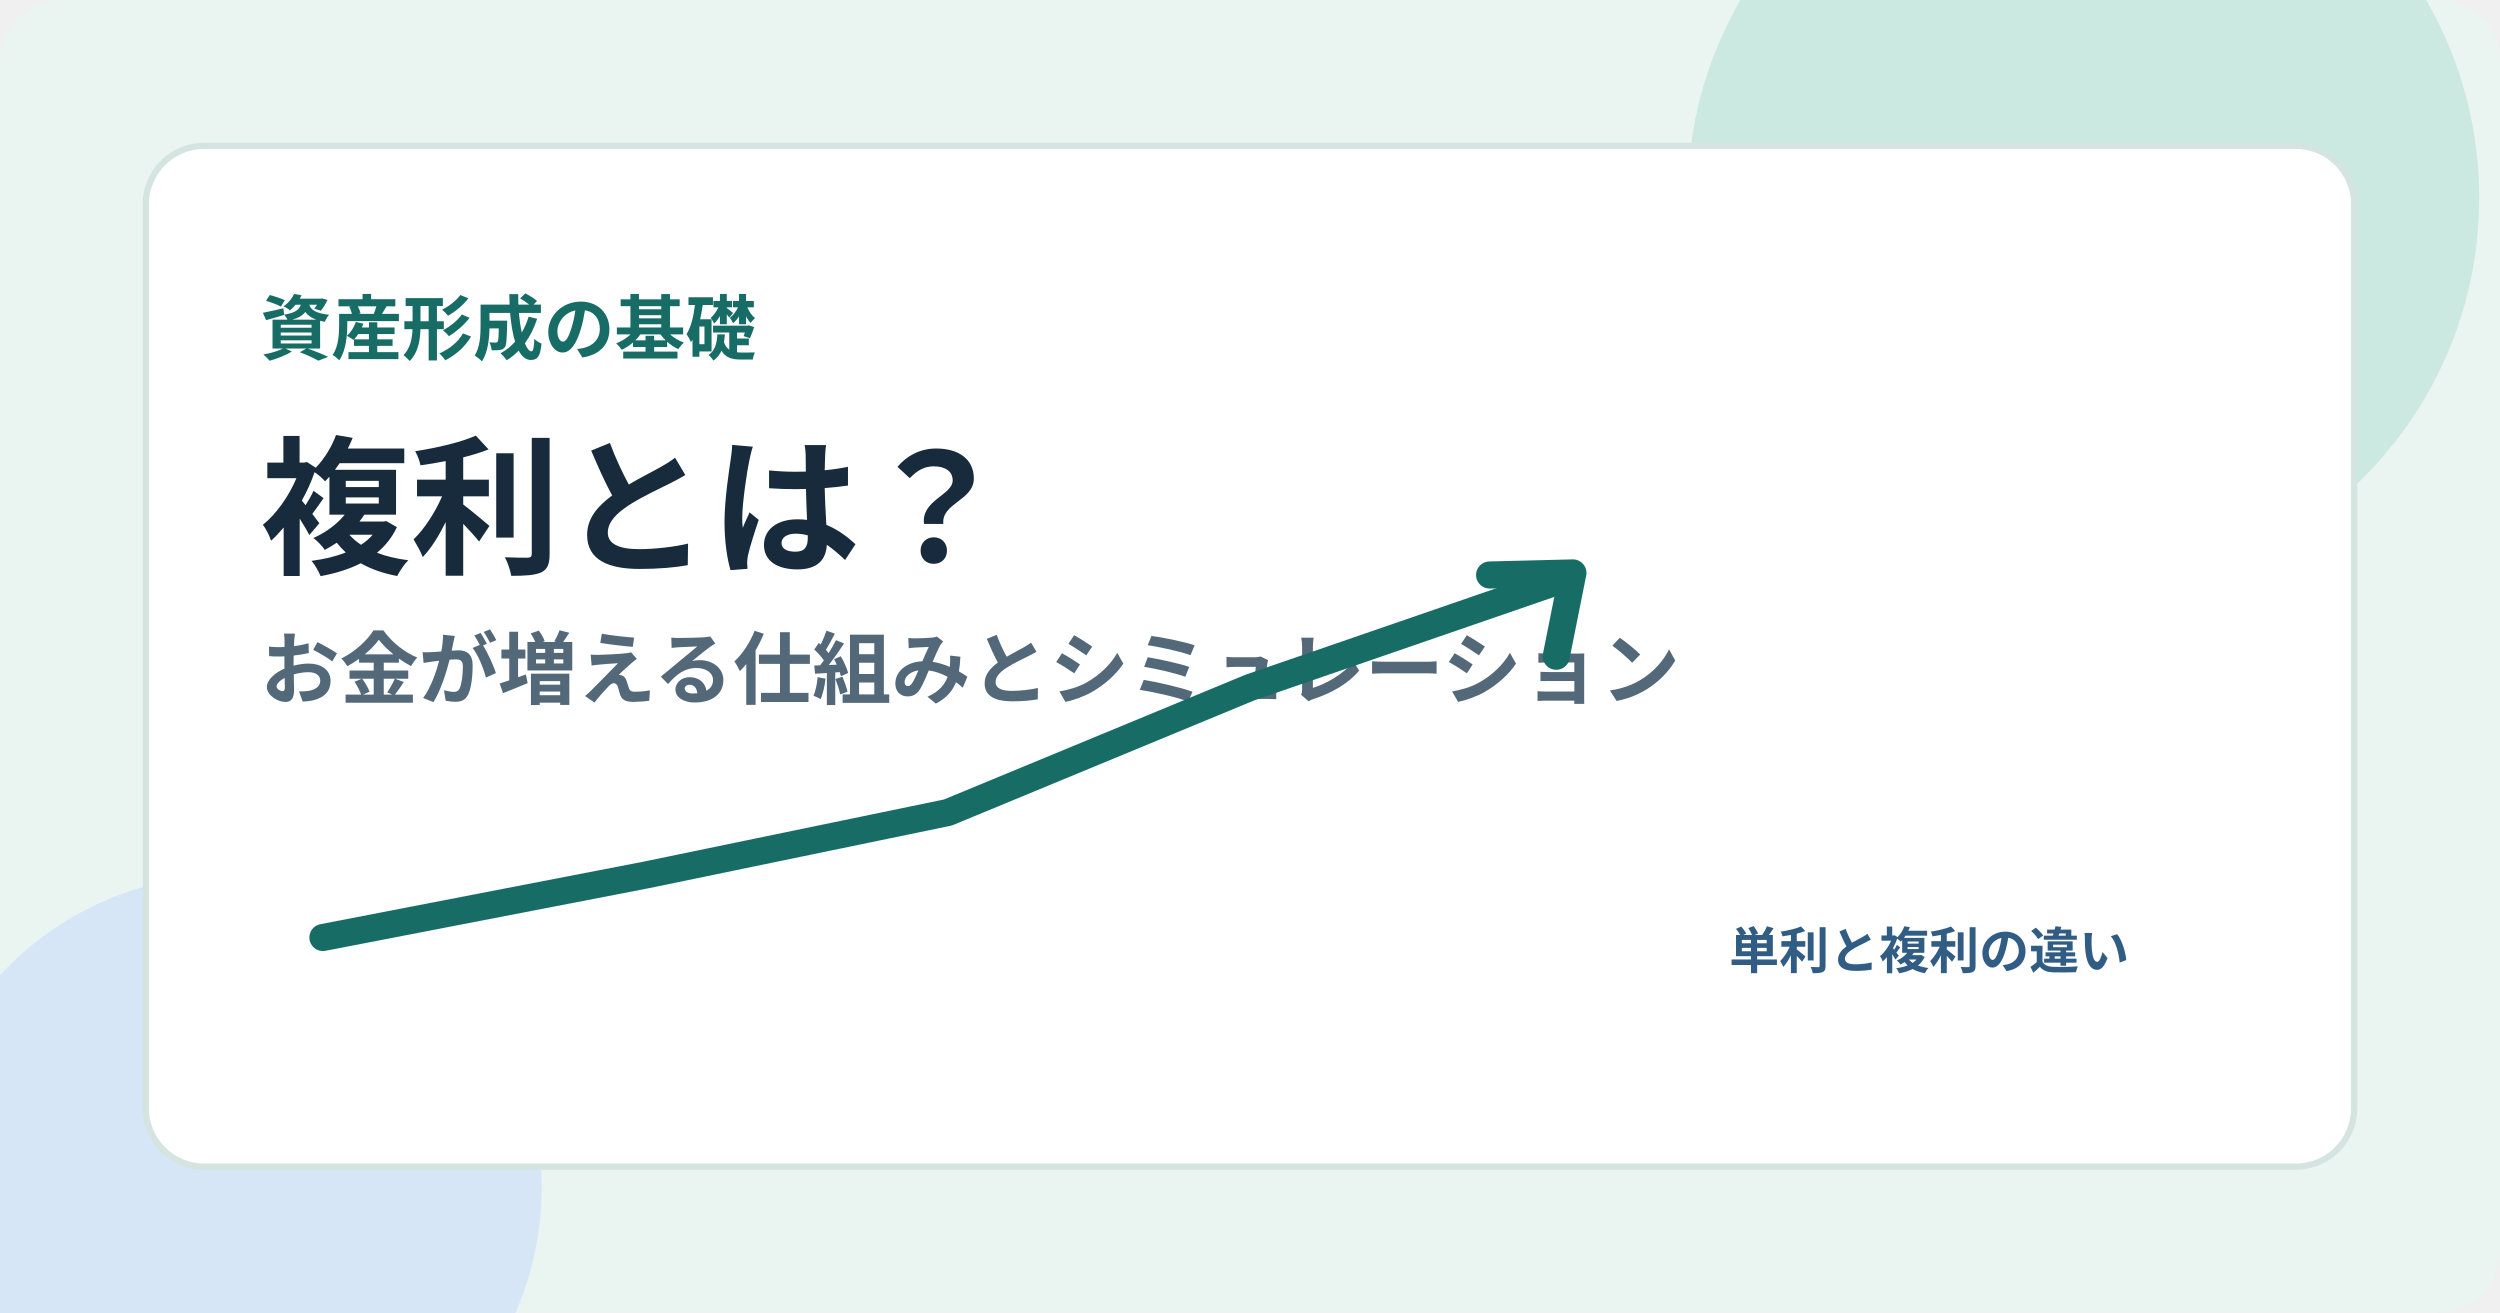
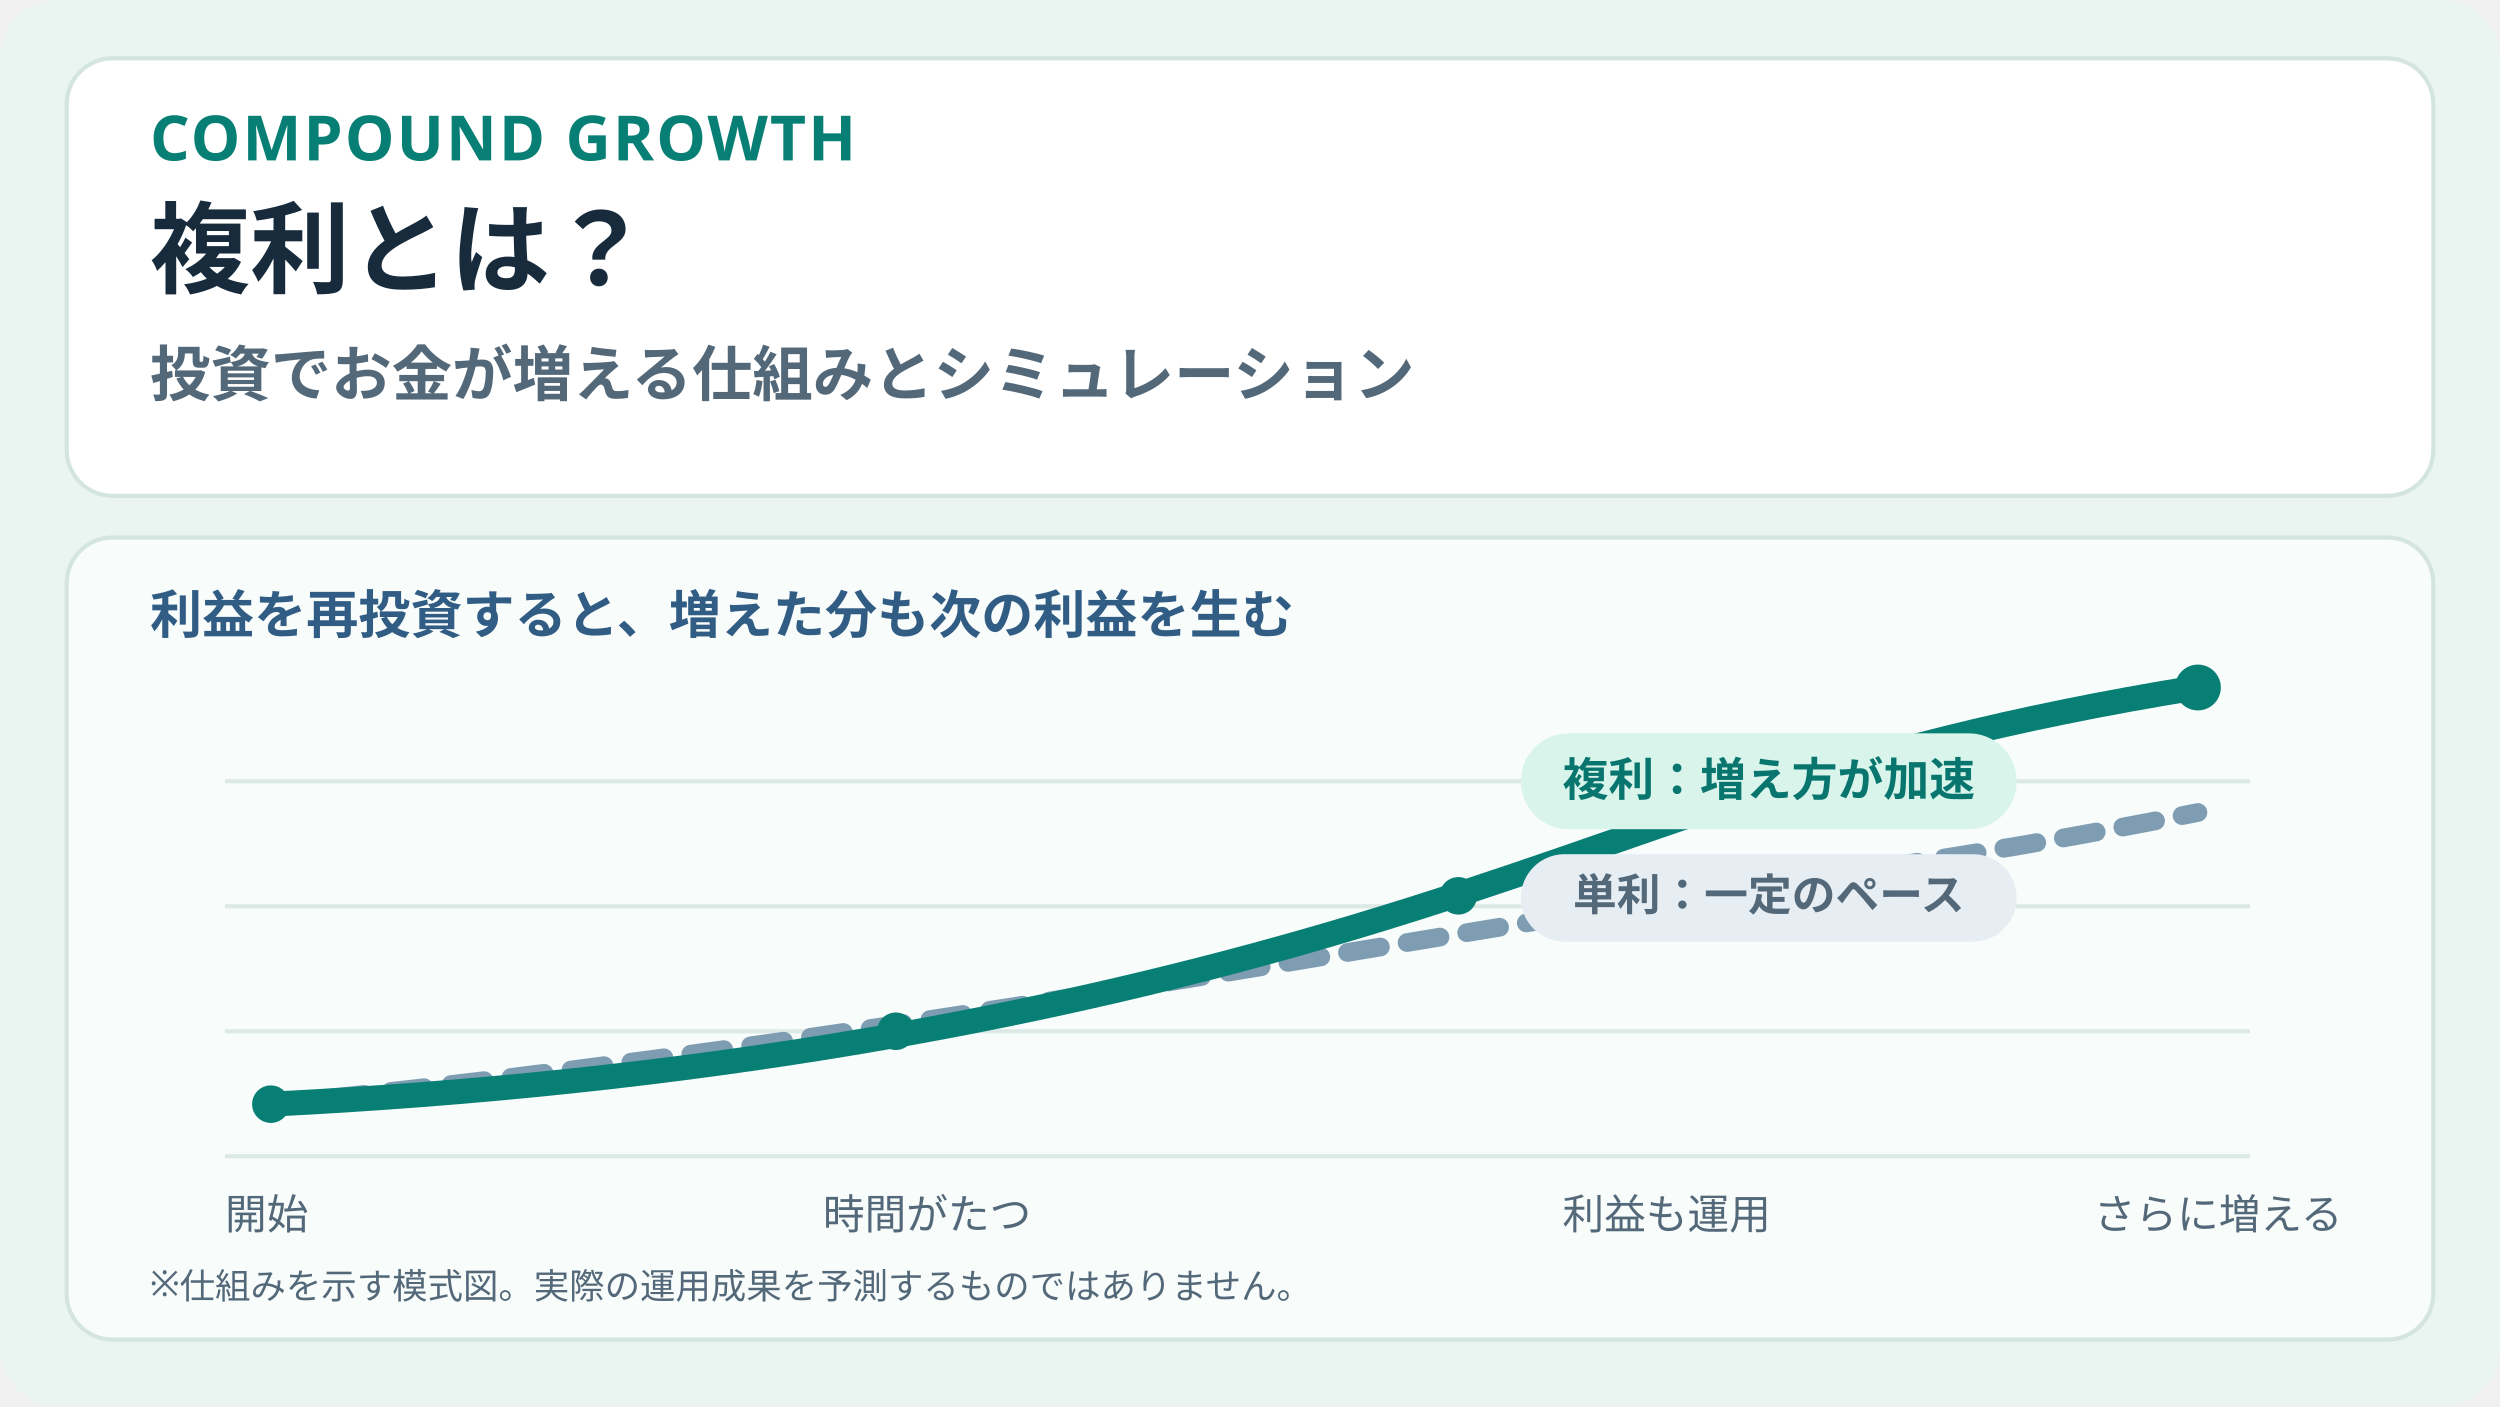
- <svg xmlns="http://www.w3.org/2000/svg" width="1200" height="630" viewBox="0 0 1200 630">
-   <rect width="1200" height="630" rx="30" fill="#eaf5f2" />
-   <circle cx="1000" cy="95" r="190" fill="#cce9e1" />
-   <circle cx="110" cy="570" r="150" fill="#d7e6f7" />
-   <rect x="70" y="70" width="1060" height="490" rx="28" fill="#fff" stroke="#d4e4e0" stroke-width="3" />
-   <text x="125" y="170" font-size="34" font-weight="700" fill="#176d65">資産形成の基礎</text>
-   <text x="125" y="270" font-size="72" font-weight="800" fill="#172b3d">複利とは？</text>
-   <text x="125" y="335" font-size="38" font-weight="650" fill="#536879">お金が増える仕組みとシミュレーション</text>
-   <path d="M155 450 L310 420 L455 390 L600 330 L745 280" fill="none" stroke="#176d65" stroke-width="13" stroke-linecap="round" stroke-linejoin="round" />
-   <path d="M715 276 L755 275 L747 315" fill="none" stroke="#176d65" stroke-width="13" stroke-linecap="round" stroke-linejoin="round" />
-   <text x="830" y="465" font-size="24" font-weight="700" fill="#315d85">単利と複利の違い</text>
+ <svg xmlns="http://www.w3.org/2000/svg" width="1200" height="675" viewBox="0 0 1200 675" role="img" aria-labelledby="title desc">
+   <rect width="1200" height="675" rx="28" fill="#eaf5f2" />
+   <rect x="32" y="28" width="1136" height="210" rx="22" fill="#fff" stroke="#d4e4e0" stroke-width="2" />
+   <text x="72" y="77" font-family="sans-serif" font-size="30" font-weight="700" letter-spacing="1" fill="#087f75">COMPOUND GROWTH</text>
+   <text x="72" y="137" font-family="sans-serif" font-size="48" font-weight="800" fill="#172b3d">複利とは？</text>
+   <text x="72" y="190" font-family="sans-serif" font-size="29" font-weight="650" fill="#536879">投資でお金が増える仕組みとシミュレーション</text>
+   <rect x="32" y="258" width="1136" height="385" rx="22" fill="#f8fcfb" stroke="#d4e4e0" stroke-width="2" />
+   <text x="72" y="304" font-family="sans-serif" font-size="25" font-weight="750" fill="#315d85">利益を再投資すると、増えた分も次の利益を生む</text>
+   <g stroke="#dce9e7" stroke-width="2">
+     <line x1="108" y1="555" x2="1080" y2="555" />
+     <line x1="108" y1="495" x2="1080" y2="495" />
+     <line x1="108" y1="435" x2="1080" y2="435" />
+     <line x1="108" y1="375" x2="1080" y2="375" />
+   </g>
+   <g font-family="sans-serif" font-size="20" fill="#536879">
+     <text x="108" y="590">開始</text>
+     <text x="395" y="590">時間がたつ</text>
+     <text x="750" y="590">利益も運用</text>
+     <text x="1005" y="590">さらに増える</text>
+   </g>
+   <path d="M130 530 C330 510 510 480 690 450 S930 415 1055 390" fill="none" stroke="#7f9db2" stroke-width="9" stroke-linecap="round" stroke-dasharray="16 13" />
+   <path d="M130 530 C330 520 500 490 650 445 S870 360 1055 330" fill="none" stroke="#087f75" stroke-width="12" stroke-linecap="round" />
+   <g fill="#087f75">
+     <circle cx="130" cy="530" r="9" />
+     <circle cx="430" cy="495" r="9" />
+     <circle cx="700" cy="430" r="9" />
+     <circle cx="1055" cy="330" r="11" />
+   </g>
+   <rect x="730" y="352" width="238" height="46" rx="23" fill="#d8f4eb" />
+   <text x="849" y="382" text-anchor="middle" font-family="sans-serif" font-size="22" font-weight="800" fill="#08766e">複利：増え方が加速</text>
+   <rect x="730" y="410" width="238" height="42" rx="21" fill="#e6edf3" />
+   <text x="849" y="437" text-anchor="middle" font-family="sans-serif" font-size="21" font-weight="700" fill="#536879">単利：一定のペース</text>
+   <text x="72" y="622" font-family="sans-serif" font-size="17" fill="#536879">※仕組みを示す模式図。実際の運用成果を予測するものではありません。</text>
</svg>
